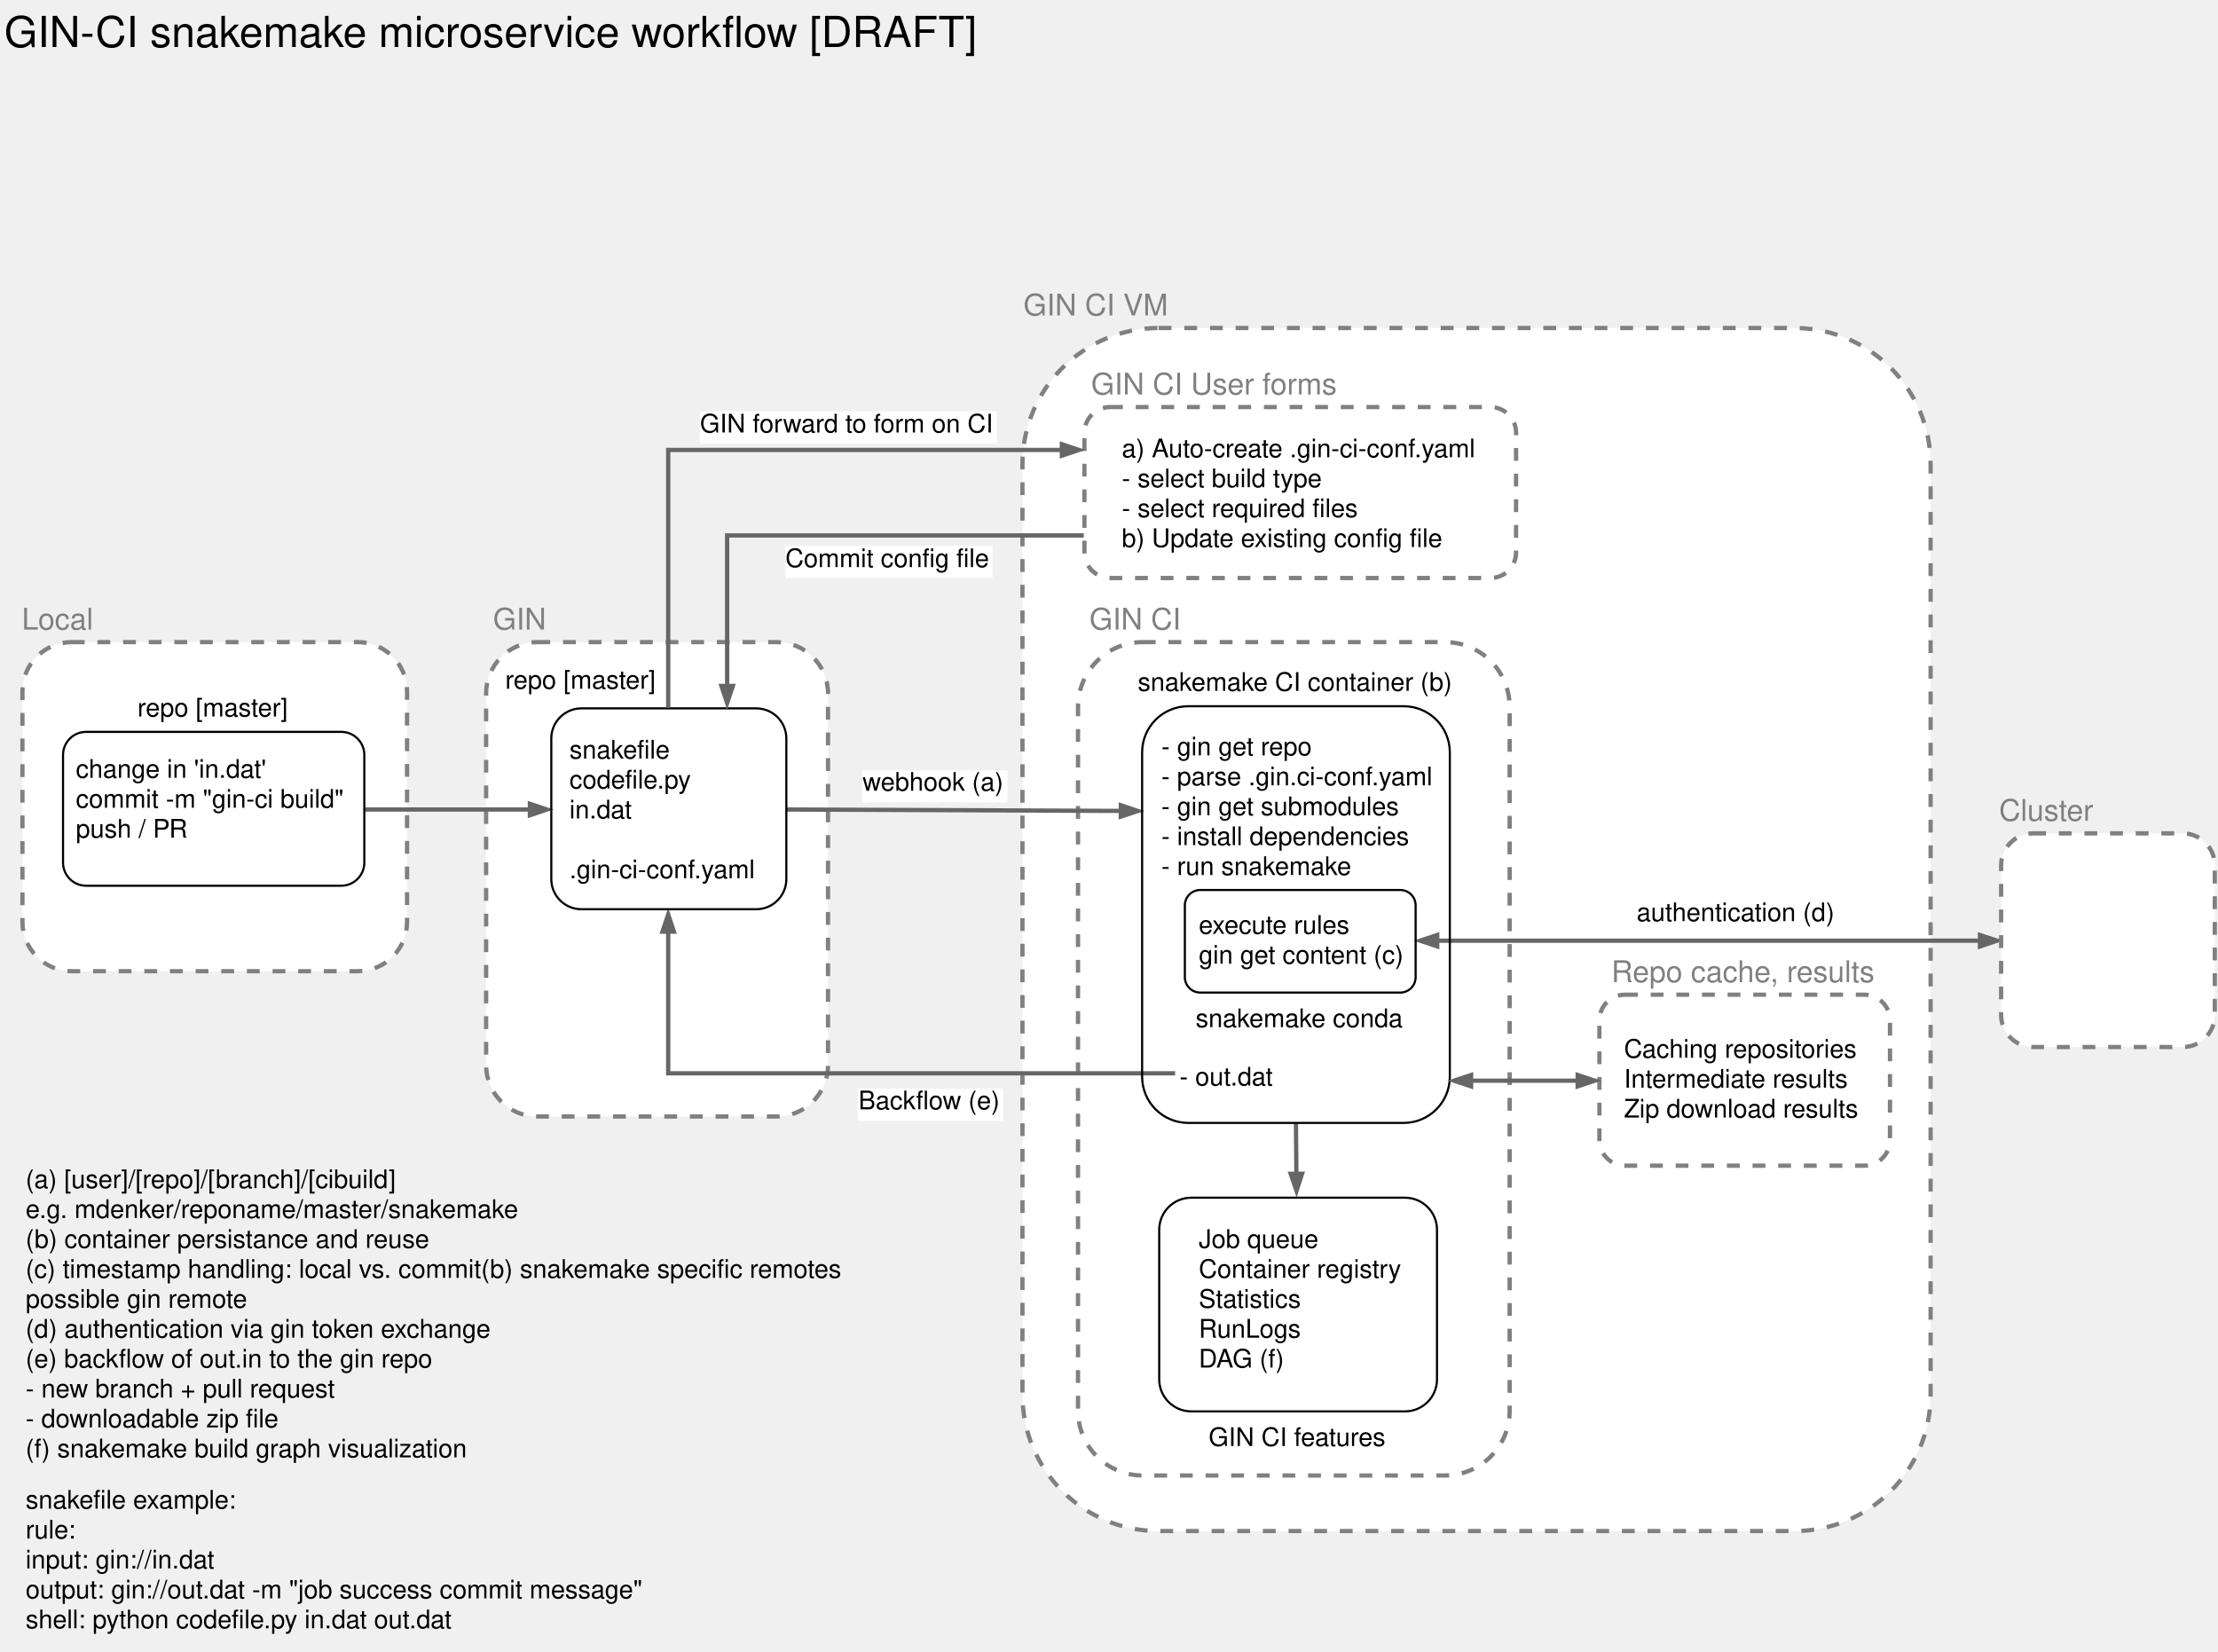
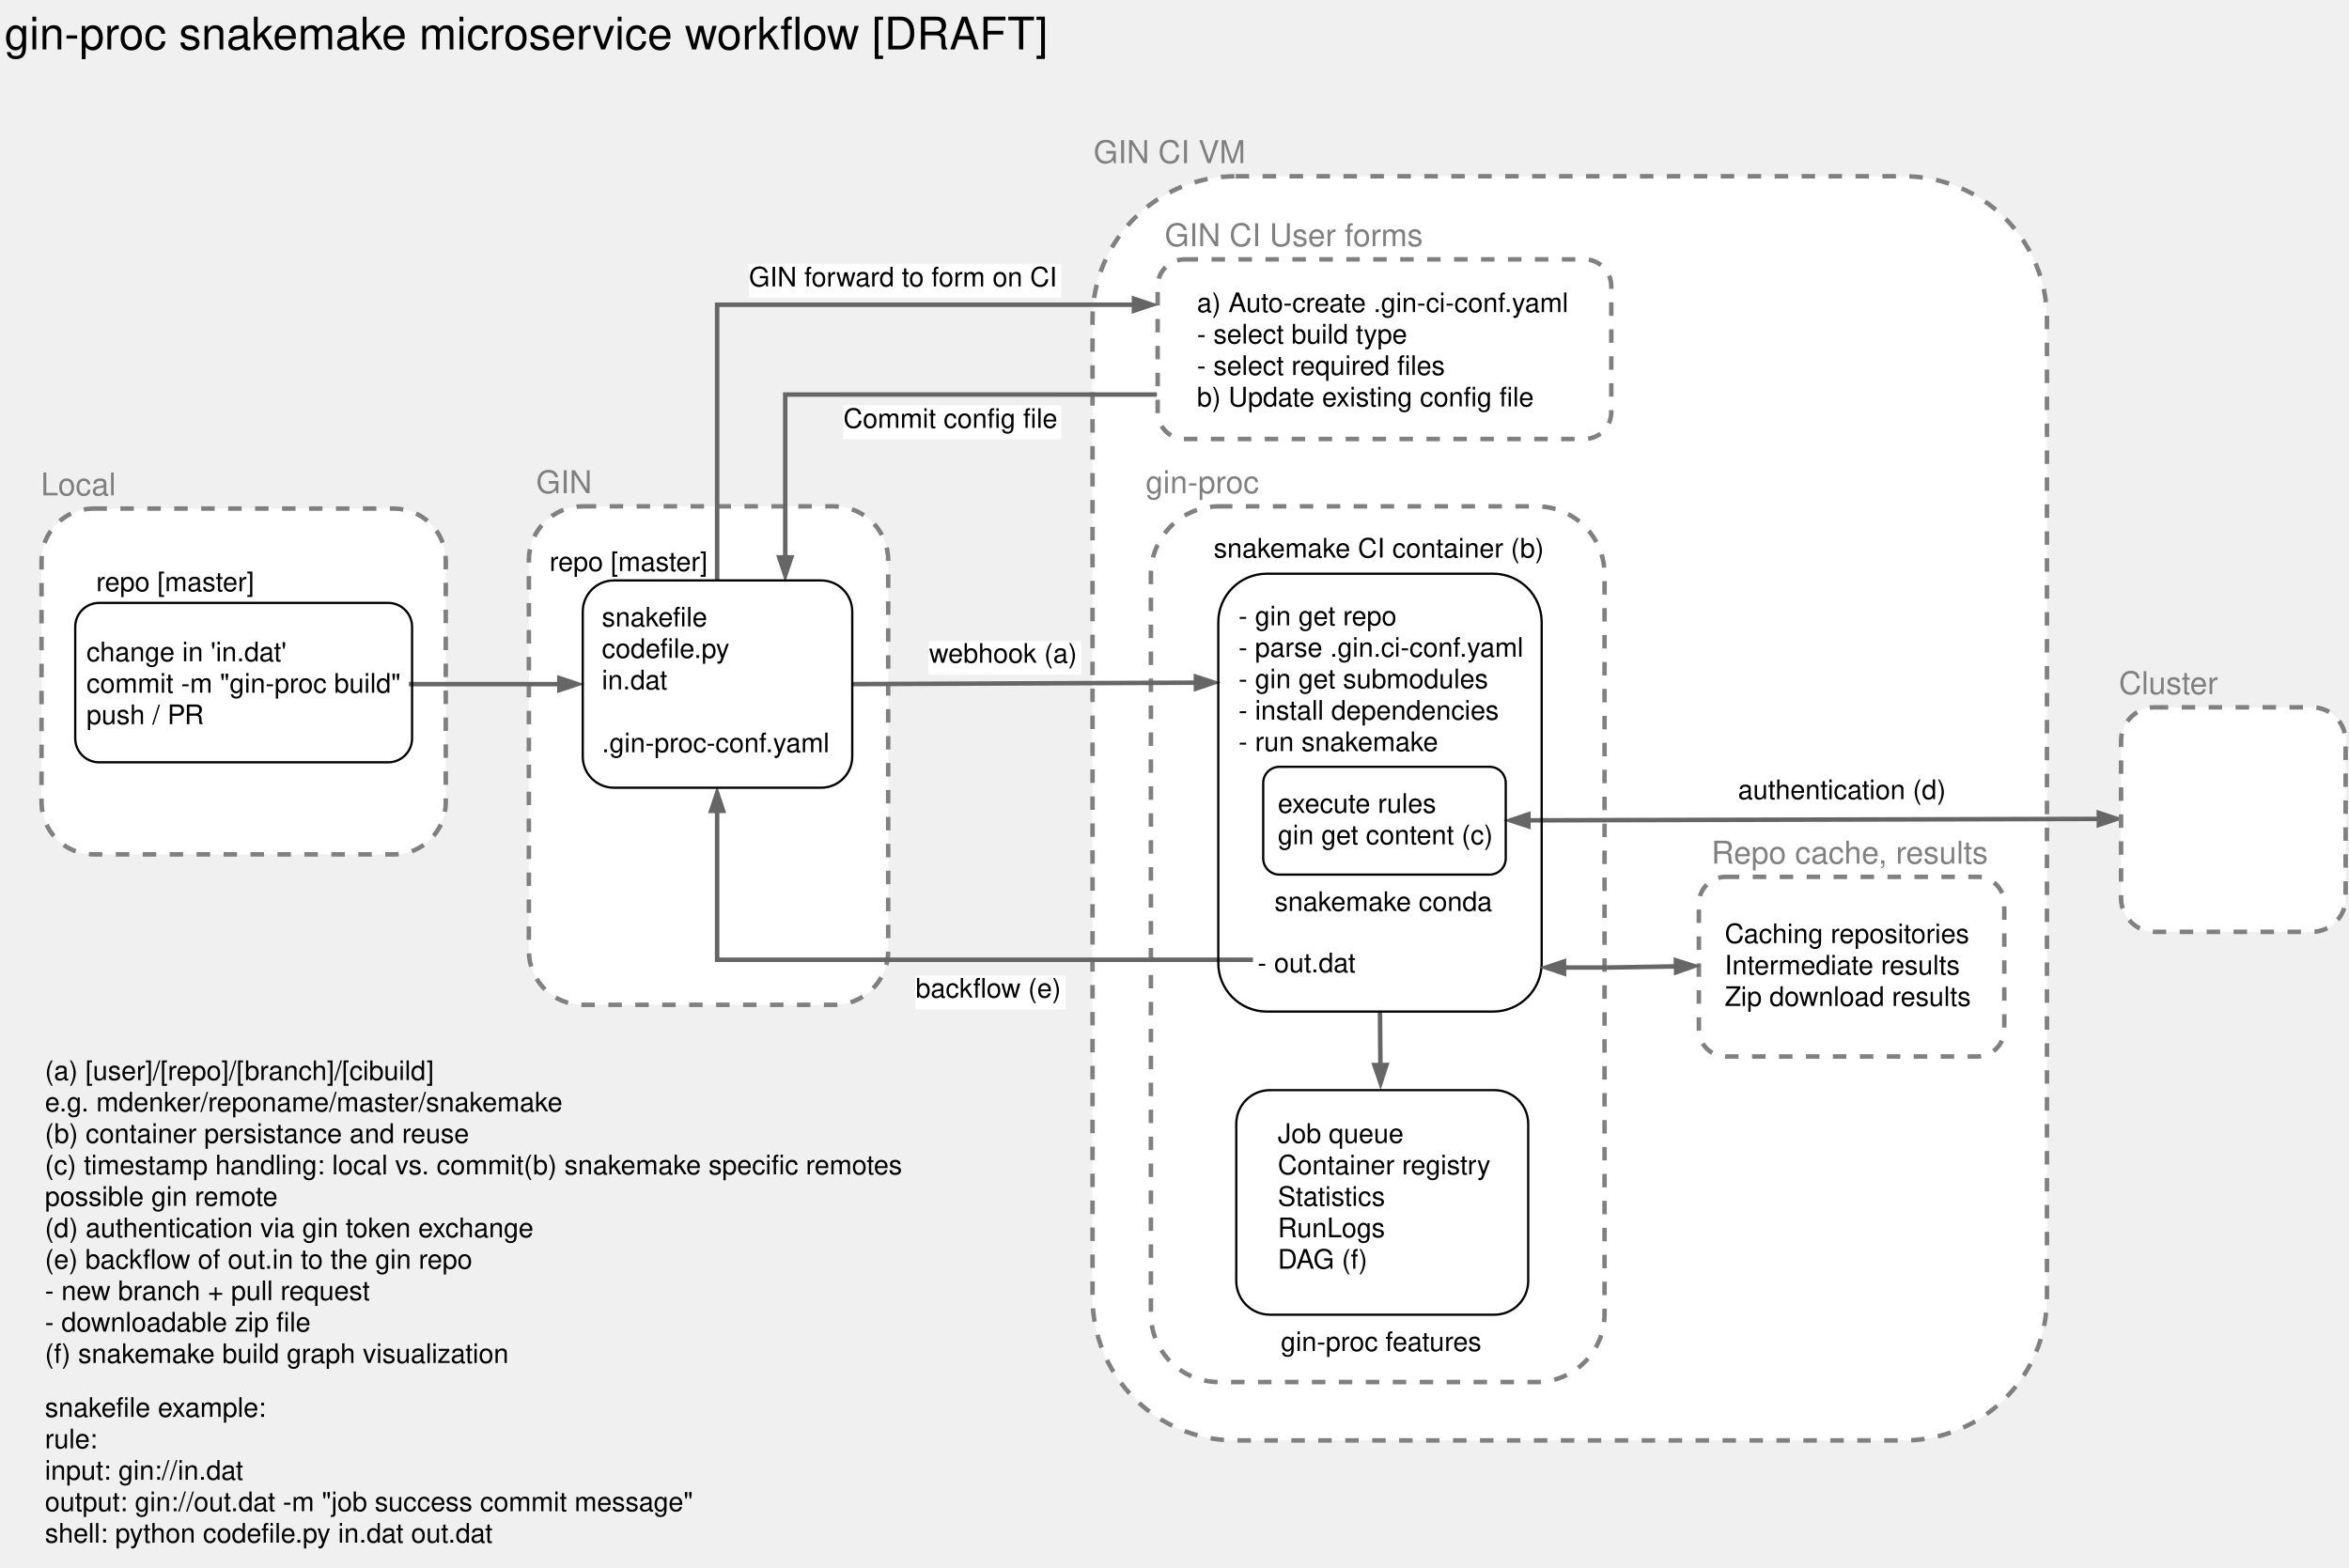
- <svg xmlns="http://www.w3.org/2000/svg" version="1.1" width="1038px" height="773px" viewBox="-0.5 -0.5 1038 773" content="&lt;mxfile modified=&quot;2019-06-06T12:10:56.892Z&quot; host=&quot;www.draw.io&quot; agent=&quot;Mozilla/5.0 (X11; Linux x86_64) AppleWebKit/537.36 (KHTML, like Gecko) Ubuntu Chromium/74.0.373.169 Chrome/74.0.373.169 Safari/537.36&quot; etag=&quot;lJV2iO6FMHSv-gFhLArb&quot; version=&quot;10.7.5&quot; type=&quot;device&quot;&gt;&lt;diagram id=&quot;cf63cc30-8442-5d33-6bd1-2f34b1dd6ee1&quot; name=&quot;Page-1&quot;&gt;7Vxbd5u4Fv41XjPzAEvc4TFxmp50deZ0pe2ZznnDINs0gFwuufTXH0kIEEjYOAY36WnaOEYIhPbe+vanrS0WxjJ5fJv5u+2fKITxQgfh48K4Wui6ZjgA/yElT1WJY+lVwSaLQlapLfgYfYeskF23KaMQ5p2KBUJxEe26hQFKUxgUnTI/y9BDt9oaxd1Wd/4GCgUfAz8WS/+OwmLLSjXba0/8C0abLWva1Z3qxMoP7jYZKlPW3kI31vSnOp349b1YR/OtH6IHrsh4szCWGUJF9S15XMKYyLYWW3Xd9cDZ5rkzmBZjLnDe/f1v9On6SxSkN+s0976B5J1isIe79+OSCeTtzV+4YHmDP/7zJ3v04qkWF+0wJLfUFsZl6Ofb5iAvMnQHlyhGGa1ruID8a87U4sU9v1xHcczVZIIzLjeZH0a4Q/W5FKWQVEdpwUxHM9mxrKHYX8H4A8qjIkIpPhfDNZbN5T3Migir/H3vdIF2+KwfRxtylFVKbmpfsPIVKgqUkG7s/CBKN+/pTa9AW/KJ3Icv6B7dMutRHFLIBI4bgY+DqtQaA8EDD6IEFtkTrsIusEw2xtiY0xyjOn5oLdjUrapsyxmvZbOKPhs1m+bereXgL8x45IZkgc9X3+4/3zwm4Rv/6yoBN19zxQOOYEnvEZbiLwsSLWjAPAyrMQ/BFiQWM2gejtmxDqNGIM46NBeI1qFZ5kzW4XrGHpz5ZSDTQYwFprEhy3YPGpEOdNGIDA/MZUSuJTeiX/YzFmAmMg7d0w4jjC1BGF3XZzMOWzAOwTJgGl4QykgkFqPg7tM2wtK7xMXXEWmOsxHeEgSrsekPufIxKr6w68j3f4jgVYsdXT0yPdCDp/ogxf39wh9wV5HD9jJ6VF+XF35WyB6fnuA6MKjgHJVZAPc5ca1m4H62gcU+cXvMVcCwQ69Fk+FMwpJYRF2WwdgvovsuKZdZCWvhA4pw7xqLdHVN1XRgu55tWZqj2x37VDRNNUwTU3fLtUktu9dAJRl2T55D95rRDNdRrc69TdAz6Up2wr2oVTdyOYVoiZTdL4stVjZGBIoaOvg9/EMwfjy2CXRkMI+++ytaSsxqRx6UPrp1ubCuOLAJ8C1hJkGbJApDcn2FZZfNPEiGlqIxHhi+Ii9mMz/2zAt+9iQDJwWowDW8ScxKN3vaVrQegUbrdQ5nUbTrioz6dSGafgjSno9UrjceqfQXhVSm4ar4UzMcz9CAYdpdA8O8S2VnKrx6JlDhn57puv17zQxUrucJ9vsAV1uE7ghC+RMgVI87zYpP9WA8GZ8wPNlal1xrk1iWYnXnfYrW80zzYZUHXBGa8Hj7yA5RVmzRBqV+/KYtvWyJOuCQh+A3cDrwY3j6SABqWdQ/NYiNpVSMx/NsitT5CoviiRF77GcRLmp78x7RaVnVzgxI/AFmEdYN8cInAqaneaMBUxsJmMfZK5aO/8RVYMN60JwNp0viLOb+WtOt7jixIYugRQBkHWPNYtSCr4xXNQNzEtzS3K5KjGk8YtdPab34wYwMq57EcMpexmVOtPMrqDA2qGBOFLXUQD2zaWZWXk1h+LgCkEUuwVxBJw+IQafXxcLnI+FePfWd0KeciYSbmmo7LQvvT+kdtYkkkDrP4+A2tl+dBRzIzYxjGpk9iiALl+EyLI3GJl4HNW9H6Aum5qbXo+bW2ai5JsaL6OQLYJ2VOXZ1WG+4UQsrd4eag1Xmp8G2OQyiVRnFIT1urWSpLy7A4Cce7epGxX+SEKZ3xKdekyZSP4GkJ37lZ6/z1L+DCf7l7vz76o9Ke4UfpaQW2MEsjzA3TzEiYbGlIVUKfn7+qoBcVWDGjCsmOwIduGJMXdcFPoqr9Uhwn6v07kkSFVVL3DOAfAeDaB0FtIEEFTA/pss7lOcRMTcdbKK0uQf/lCQ2B4SQ3X3kN9cU2C2Qv/AxwD3YdK4mDJTmHjBKitbkoyxUdiX52PLNY6WOeH4dKPg3heSWTPdksFySLpXUyjL4rcSCHX+zED2kMfJDvxLH94hoBBOgTnfWffFXdkayRfzdlsolLzGofGdy4iBqCrTCE7qc8avD4FXRps6CnGJOQ356S7aWrQvEx5QSH2s24qOJ5Ph8xKclO808/ujZf0t1po8+vqyYImYY/VUJXVdt7sfpreyP5jAOUJtVE0xWelNyx1MBt7ByZg6jyaj56+QwzWD7xWGk4hHZKvUZlTfBfhK7eyKeC07/WdkvabxTlO7KouIExEuSL9f4f5SqoS9xcNS/Sq8gfpdeApSE+kv7W0ny+S6/ohUxvjIIYJ43ZINwIXzsU4/Oasqay7dUQKS13VOxpfwgQCHtrrp7oj1g7TZP8BN7Q6cOZHNoamgSOHVnc4b6CGdIUGA3vvdHj2yvO4E0JBxBMzVRKo4+l1Tq+T8nlYpvkrkFI/jWlSCobiyND4mxsFc/nCVETPcHtAYDrE1Eayws60OwvNfTn1sLYm5dPW0AdA7wW4UWv3Eg0eBRD7cwuClB1NJwCUrtyryaG2AABB9uXzTynKzVOl7UX0sVR54hSbe158OjEVHJCo+ODg43g+SAFiThYf0o+D8aAA29v6ZtWJqoCZln8MyZNNFENg9h4PAoORoO54ruK9q+hNM24C+fPB0w1OMQ9Mw6FEcTRy850OQoWFMqssb2q1rhqYINfa0++Un8GtFyvAZr+tYZo7UqD63hzEjexNnD25u/FLrFhQ89JVGQoRxm9xENMj6grA6yYdFf3V5cfzowks+sQW51UJ8os9fuMm9JXq/pSHRnzKc7V9DdgKObz+9YXi8X3pKYtGmKYtE8aya5NBGoPmQxU6a2zcfPaZz79fLwoSyGAzz8zDoRbVVZ1IF4skAqhOOVqvdkFQMQX6EO+Ir+bfJylaCwjDtrEwrl+3nh00cN4Q5i7aZBJFTKyrSLfAcRbQY91b6ix+gs2ZK/jFvPGfkWc4CI2JpQyyvx20frQutGd7XaGXCqkG7qmA/8R2RAD4D/kTI52ifUna4nhLaE5LiirEx3Lllp4jyEdwi4e6F/Bg8gzB4HnUDHvhdDSzIHDOM4f3BejeiiRuAjDEqyGgyyHnjz6E78NqShd7qiPR06j5dazXy6vEdi4zIyOIGDlW5Wl4z+Y5OMpam7khTfbZHUy5fNkuSCz8VyxiZjsZpjFyWPWFGVrZ+Ka62VyHoLlQeXPaXyH7/l4tSE4dPMRJzNL+twJyFX0WZR5yE825NPn8o72iV1dbdnoAyOagWopuP0sm6ro1PXCAfm/pMuEe6zTfl7LD7ndA60RlmSH/CB/5eZvc/fbq5xgYfTXmnhdLcUy8JG0v3mU4SN5BY1mnzOSpMGsrBPAo0DMSDQy/JwJeEOQ+L4J8nClutCnFlzw3sN/aLM4KGh/VLo7YFxsscY97Pb86qkYQ0/hox18sMa+jXt9tRjaNYo3vY8LjZ+A+ywZ/xhXEzMm6gGLvbFD34WLljKKnHNJMSSLqSvhPlpiNl+5MXETHOdXpqVPQ016+2mU5w5NrLLOy3mJ9D88ws8upUgw+Bdhz8Hl8rqxKhOfnEOY/JCuDZluHjawfFXkXzmKIMhmwzwk3GaE/55F1ZPhsEkLwiIC9OHF7MSNAUBc7vUXbb2I31rlD3bdF9ctrutVtYDPyAp7kuqxbyMi9fO6idfWNnL2iei7G6dllfnHLuy0L19Rspezz4n2IXe3XlH3mXwQ9/p8wJ3oU9EY/SRNKZCgxN4DL302E3ojtO1cYsFl4by5Q/U725aF7PtdUN1+HeDdO9laFO8GsQEpto2YbpGF/dNy1K5R6iTvqfP6ZdrWVx6W2Kwr7wvWTzFiIiy7pLmDQHDBIZR5a4bj9BU+C/deVRvR5JW+QkcuKv3TA9IcuN0iQOfYiFV/nJZMSj3jubFfythydOnJZeokMENplsZn2H1scAjHFOwgNfYbZm+Rxu+5OriLb6e7ih7ubvETlKxrXdTwC1PwtEmyq0iuzWbdxNXw7t9AbTx5n8=&lt;/diagram&gt;&lt;/mxfile&gt;" style="background-color: rgb(255, 255, 255);">
+ <svg xmlns="http://www.w3.org/2000/svg" version="1.1" width="1046px" height="698px" viewBox="-0.5 -0.5 1046 698" content="&lt;mxfile modified=&quot;2019-06-06T12:28:40.112Z&quot; host=&quot;www.draw.io&quot; agent=&quot;Mozilla/5.0 (X11; Linux x86_64) AppleWebKit/537.36 (KHTML, like Gecko) Ubuntu Chromium/74.0.373.169 Chrome/74.0.373.169 Safari/537.36&quot; etag=&quot;UebfsIGTQ4Kdm_17y_j0&quot; version=&quot;10.7.5&quot; type=&quot;device&quot;&gt;&lt;diagram id=&quot;cf63cc30-8442-5d33-6bd1-2f34b1dd6ee1&quot; name=&quot;Page-1&quot;&gt;7VzZdts4Ev0ane5+EA+4k4+2HGeck57JyTKdnjeKhCTEJKFwsa18fQMgSAEEtEWkYmfi7sgmCC5AXdy6KBQ0sWfZ0+siWq/+xAlMJxZInib2zcSyTNsH5Bct2TQlvms1BcsCJbzStuAD+gZ5Ib9uWaMEllLFCuO0Qmu5MMZ5DuNKKouKAj/K1RY4lZ+6jpZQKfgQR6la+hdKqhUvNb1we+JfEC1X/NGB5Tcn5lF8vyxwnfPnTSx7wX6a01nU3os3tFxFCX4UiuxXE3tWYFw1f2VPM5jSvm27rbnudsfZ7r0LmFfHXOC/+es/+OPtZxTnd4u8DL+C7M3U5i/3EKU175DXd/8mBbM78vHfP/mrV5u2u1iDIb2lObGvk6hcdQdlVeB7OMMpLlhdOwD0v+5M272k5dcLlKZCTd5x9vWyiBJEGtSey3EOaXWcVxw6psOPdQ9KozlM3+ESVQjn5FwKF6Rvrh9gUSFi8re90xVek7NRipb0qGiM3NW+4uVzXFU4o81YRzHKl2/ZTW/AtuQjvY9YIB+95+iZ+rSQdzh5CHzaaUqzAwgZeBBnsCo2pAq/wHX4GNu0aOWYfNwi2LHcpmwlgNf1bD5y+KhZdvfeIof8wcGjB5ILPt18ffh095Qlr6Iv8wzcfSmnIfAVJL3FpBd/IUhF0A542G4HDwULGsTshIfvSOiwPFdBhxkAFR2m64yEjiC0FXQsUT5dFzj+BZAhKcYFw2DI9YIeiBwFRBawVBDZIRgLRIGrd1a/8HMswQwEDis0D4LD9DQMY1nWaODwFHAoyIB5ckUlI+2xFMf3H1eI9N41Kb5F9HECRkQkKKjx2A+98glVn/l19O+/accbLj+6eeJ2YAeb9iAn7f0sHghX0cPtZeyova6soqLSvT47ITRgp4FLXBcx3OfEzVaBR8USVvu6O+QWh4kkr1XICJBwNYhoywqYRhV6kEW5DiX8Ce8wIq3rEBlYpmFawAtCz3VN3/IkfE4937Adh0h3N/BoLU++f9Mx/JaihO49xbQD33ClW9tO715N1yn3YqDuuuUcnaUq9qiuVsTWhBAYaVjg9+QPBftkaFPmKGCJvkVzVkpRtaYvyl7dvZ64NwLXxOSWsNCQTYaShF7fUNl1Nw3SkaWKxQOjV5XFfOLH33kiTp503DQFBgjscBBUWU7P2lOzp5/xYlHCUQwdBKqgflmEZh1itKOISj9tdY/mKetZ8ZRjm4bth7YJGj7ye2RiGaZwOvhOmiI/PeAGrVS7EE0FYaig9xHOVxjfU36KBuCnnnAalZ3aoXg2OxFy8kxZWZuDAGvqypO+qdkz+HhMFYJAJSYy3D7wQ1xUK7zEeZS+2pZeb1U6EHiHsjfwJfKxQ+tI+tlKqL9bCjtWT3ERL0opWucLrKoNV/XEy2JStG3NW8zmZM1zRuDhd7BAxDbUBx9Plzt0Xajy5V5iPUiXp8GVdE60ESrwUb0TzbYv05fjeT3kNnfcdbVnCFqwFyyzg9AAghr0L6zfVGKkkeRFStBDmBG+MOXWDf5BuNEMZOFuD+R0ZcLtBShG1HDtLEkw9iytS2qdX1GLY6MWzkBhURO0c6cWXa5taEKjQBcaBWNFtUKgRrVUd/qcdf54Mr8duMO5rcuofCLkdTpeUPnbUETYRudPVfm2Dfq3vbAn00XcSBlpdWf1lyHwt2PwGQt8J5TuOjV7uBlR4JtqzIlN4QCxWV0SZ0bsRh7qEuOucXcwL6I8XnWHMZrXKE3Y8RYlM2tyBXZ+khFtLA3yK0tgfk+95i19RB5lkLYkajzpbZlH9zAj/4Q7/z7/o7FeFaGc1gJrWJSIKPyccA7ptjxhRiHvL14V06sqortJxWxN6YFUTJlzuiJHabOkCR5Kg909y1DVPEl4B1CuYYwWKGYPyHAFy1OavMZliSjcLLBEeXcP8S1pfA8oYb8HFHXXVIT46W/4FJMWLKWrqcYEgujEC/pRVwa/kn6sxMcTox7x/haYkn85pLfktqeD5Zo2qWYoK+DXmnTs8TdL8GOe4iiJmu74hqhFiMSRmrPod3+DM5pwEq1XrF/KmpDKN95PAkUNwVZkWlhyBXWYvBphJK3pTZ1h5E1v1ddt6VnMCdBKG3c0aWOq8vdy0mYrZ7powMkxhK2YOUPavIjAJJEi/ZUNzzM84afF16k6xfOBIaodeYbnWvaPnI2bOvH9MjVMN9h+aRht96hqlfmMxpsQP0ncPe2eK8H+Rd0v6bwTytd11WgC6iXpH7fkf5QbSaRxcMy/aq+gfpddAqYZ85fe15qmBF5/wXMKvjqOYVl2YoNqIXIcMY/Oa+oeV65YB9GnrTfViumDGCesucZ6w1rAn9u9wU/sDTvaEdjUNjV0GozmDC0VgNsUKEm/ZCguMJHVD4gp1UdctEqN9PPN+6vbjz0R/YPNJQSRrMHSj2RfFKpaRpfBZo9nvUCxntLtlMPXxzf+ZF52w15OVhteFKNXjqOReKE7Ur90MqZPqxzKLI1YnISxydLe0KcYweRRyn70UQlw748/7oyHdwHIY32stSvYvVe2XdwmKlan3WyOBtKUOd20aT2dCgOD1DNiNCVWWxibKEt79cTblPU8wwnxkmWvEsrJ/Jm9agLXRMvDPEZKpaLOZeY7yGgj2Kn1Fz316+oiw7YmpXrM6ZO6VDQV/fVzc9JD2cKUyd/UZBdqkwvHI/8jUnF2kP+JfXKyT7DkIHCgyhyzXaET+8oJxuqrNoVwh0MgzUuiC3iAjtoPOgEJ35Nd8/oDwDjNH1zWIpZqEfgE45qGFEHRI2+R3anfhmz+xsKiw7Hz8b3WKh8J5LYG4zoxOICD1a426aJYJ+a7aLNINNkmqyprY2BdXEtasvOPXbPjNY+NbJ0QltMF4dSA3UQX7fq+ZUFNkvKeVcFzc1fUdAJgG0IKn9sX5a5hOdvVv1C+/XABLT001XjWrI0bUEGHlpM2gH5uaGvALJOj3aCMlz2Dc196sOP3sosGCm5ZcjLnKGkm+8aDfg/np5LNuxa4yMoDfvf/Munk+7damUKw47ztnL68nabbh3dor9UQwSo9oo4WvKNKsx0JQmeRxn5TeKC/PKEJsdi6VbQhEoT0tlBn80LccAGjqi7goaH9XCT1gXGyB4z7FfVlTdIplR8jAKWFzU7yDbs34xRpd5RWHFD/6XZ/7HaMg+u//enFB/TfjlXTwfSfuuLeaAHi/x+jIpnw/A4qB2goKecy4WcVg/vZnohBM/B7a5LeMHLQ721B9MfYOaZvtLrXniVrXRFGmcYFcRhtmHe6I8zbrSJKyTglTOkXsGzza6rNGh5/FU3+QQVM+AREDDqwBKpP66R5M0JgZUUdhzJleTYrXkOIvqA3XdDtodatcfXzRYfzauoC5Xu2TADiKKb5YDNmxbJOq5c+kxh8AWnvTGGgaUJgyp7GsdRVUdP2LjhNaGe8A2z8khPR6fbBH7qH/hlu/DpVOu1frz2onRo2OFc8nbrxy/d7GOdfw7UruexA/QMbxTzLNnxBrMku2/FdXZzv1Pw3BziGoAcDu7fnNwx/ZLxQXWKcEbJvvC9dJCaMiAt56faOkmEGE9S4684jdBX+x9J029xdbZWfwIEHVg96jmbF2NI48CEWjPXzIjUQ+IYlkX2tYS3Kp5mQkFHAJZFb9Ond6Q8VGeFEgsWixd7X+Vu8FEturl6T61n69fNNqT7LxJ4l7xx0bY1G0y09jeZxbXV+p/Tzdwfmztq1F9FND7T5C/REvbsaLgW0GgXBDZkGxPyZRZWOG9GzTTnYb4Xqd+Vph2loGfYe93aeGdVlmiYjh2b48W0t+1P8xs6Z2jHYNManSbzfL3n3oHx/xO/iJtubP9wZSsqx7UrVtODtn0YbzRWn4nrqHL5HWxklSxJ1gIyVKqvf9qn6saNJbsyNySOyVCAHoWygISnd7g9/LLi3Uc1DDHVhWhpgJi6v+02986jKOSLd57KGU6N/7Q5AwHJ7fmvI6DeJtHiKQG8LgrDOxGN+mi0H67psNvrdks9374fnrl1d3Dr4/lcd6TI3HU3mpnt6II3uP+2+sLmZg22/Fdt+9Q8=&lt;/diagram&gt;&lt;/mxfile&gt;" style="background-color: rgb(255, 255, 255);">
  <defs />
  <g>
-     <rect x="478" y="153" width="425" height="563" rx="63.75" ry="63.75" fill="#ffffff" stroke="#808080" stroke-width="2" stroke-dasharray="6 6" pointer-events="none" />
+     <rect x="486" y="78" width="425" height="563" rx="63.75" ry="63.75" fill="#ffffff" stroke="#808080" stroke-width="2" stroke-dasharray="6 6" pointer-events="none" />
    <g fill="#808080" font-family="Helvetica" text-anchor="end" font-size="14px">
-       <text x="546.12" y="147.12">GIN CI VM</text>
+       <text x="554.12" y="72.12">GIN CI VM</text>
    </g>
-     <rect x="10" y="300" width="180" height="154" rx="23.1" ry="23.1" fill="#ffffff" stroke="#808080" stroke-width="2" stroke-dasharray="6 6" pointer-events="none" />
+     <rect x="18" y="226" width="180" height="154" rx="23.1" ry="23.1" fill="#ffffff" stroke="#808080" stroke-width="2" stroke-dasharray="6 6" pointer-events="none" />
    <g fill="#808080" font-family="Helvetica" text-anchor="end" font-size="14px">
-       <text x="43.12" y="294.12">Local</text>
+       <text x="51.12" y="220.12">Local</text>
    </g>
-     <rect x="504" y="300" width="202" height="390" rx="30.3" ry="30.3" fill="#ffffff" stroke="#808080" stroke-width="2" stroke-dasharray="6 6" pointer-events="none" />
+     <rect x="512" y="225" width="202" height="390" rx="30.3" ry="30.3" fill="#ffffff" stroke="#808080" stroke-width="2" stroke-dasharray="6 6" pointer-events="none" />
    <g fill="#808080" font-family="Helvetica" text-anchor="end" font-size="14px">
-       <text x="552.12" y="294.12">GIN CI</text>
+       <text x="560.12" y="219.12">gin-proc</text>
    </g>
-     <rect x="227" y="300" width="160" height="222" rx="24" ry="24" fill="#ffffff" stroke="#808080" stroke-width="2" stroke-dasharray="6 6" pointer-events="none" />
+     <rect x="235" y="225" width="160" height="222" rx="24" ry="24" fill="#ffffff" stroke="#808080" stroke-width="2" stroke-dasharray="6 6" pointer-events="none" />
    <g fill="#808080" font-family="Helvetica" text-anchor="end" font-size="14px">
-       <text x="255.12" y="294.12">GIN</text>
+       <text x="263.12" y="219.12">GIN</text>
    </g>
-     <path d="M 672.1 439.72 L 926.11 439.72" fill="none" stroke="#666666" stroke-width="2" stroke-miterlimit="10" pointer-events="none" />
-     <path d="M 664.1 439.72 L 672.1 437.06 L 672.1 442.39 Z" fill="#666666" stroke="#666666" stroke-width="2" stroke-miterlimit="10" pointer-events="none" />
-     <path d="M 934.11 439.72 L 926.11 442.39 L 926.11 437.06 Z" fill="#666666" stroke="#666666" stroke-width="2" stroke-miterlimit="10" pointer-events="none" />
+     <path d="M 680.1 364.84 L 934.11 364.2" fill="none" stroke="#666666" stroke-width="2" stroke-miterlimit="10" pointer-events="none" />
+     <path d="M 672.1 364.86 L 680.09 362.17 L 680.1 367.5 Z" fill="#666666" stroke="#666666" stroke-width="2" stroke-miterlimit="10" pointer-events="none" />
+     <path d="M 942.11 364.18 L 934.12 366.86 L 934.1 361.53 Z" fill="#666666" stroke="#666666" stroke-width="2" stroke-miterlimit="10" pointer-events="none" />
    <g fill="#000000" font-family="Helvetica" text-anchor="middle" font-size="12px">
-       <rect fill="#ffffff" stroke="none" x="765" y="421" width="95" height="15" stroke-width="0" />
-       <text x="811.72" y="430.57">authentication (d)</text>
+       <rect fill="#ffffff" stroke="none" x="773" y="345" width="95" height="15" stroke-width="0" />
+       <text x="819.72" y="355.39">authentication (d)</text>
    </g>
-     <path d="M 367.38 378.34 L 524.04 378.99" fill="none" stroke="#666666" stroke-width="2" stroke-miterlimit="10" pointer-events="none" />
-     <path d="M 532.04 379.03 L 524.03 381.66 L 524.05 376.33 Z" fill="#666666" stroke="#666666" stroke-width="2" stroke-miterlimit="10" pointer-events="none" />
+     <path d="M 378.83 304.17 L 532.04 303.53" fill="none" stroke="#666666" stroke-width="2" stroke-miterlimit="10" pointer-events="none" />
+     <path d="M 540.04 303.49 L 532.05 306.19 L 532.03 300.86 Z" fill="#666666" stroke="#666666" stroke-width="2" stroke-miterlimit="10" pointer-events="none" />
    <g fill="#000000" font-family="Helvetica" font-size="12px">
-       <rect fill="#ffffff" stroke="none" x="403" y="360" width="68" height="15" stroke-width="0" />
-       <text x="403.16" y="369.55">webhook (a)</text>
+       <rect fill="#ffffff" stroke="none" x="413" y="285" width="68" height="15" stroke-width="0" />
+       <text x="413.22" y="294.65">webhook (a)</text>
    </g>
-     <path d="M 549.45 501.79 L 312.21 501.79 L 312.21 435.48" fill="none" stroke="#666666" stroke-width="2" stroke-miterlimit="10" pointer-events="none" />
-     <path d="M 312.21 427.48 L 314.87 435.48 L 309.54 435.48 Z" fill="#666666" stroke="#666666" stroke-width="2" stroke-miterlimit="10" pointer-events="none" />
+     <path d="M 557.45 426.93 L 318.83 426.93 L 318.83 360.62" fill="none" stroke="#666666" stroke-width="2" stroke-miterlimit="10" pointer-events="none" />
+     <path d="M 318.83 352.62 L 321.49 360.62 L 316.16 360.62 Z" fill="#666666" stroke="#666666" stroke-width="2" stroke-miterlimit="10" pointer-events="none" />
    <g fill="#000000" font-family="Helvetica" text-anchor="middle" font-size="12px">
-       <rect fill="#ffffff" stroke="none" x="401" y="509" width="68" height="15" stroke-width="0" />
-       <text x="434.29" y="518.64">Backflow (e)</text>
+       <rect fill="#ffffff" stroke="none" x="407" y="434" width="67" height="15" stroke-width="0" />
+       <text x="439.6" y="443.78">backflow (e)</text>
    </g>
-     <rect x="936" y="389.5" width="100" height="100" rx="15" ry="15" fill="#ffffff" stroke="#808080" stroke-width="2" stroke-dasharray="6 6" pointer-events="none" />
+     <rect x="944" y="314.5" width="100" height="100" rx="15" ry="15" fill="#ffffff" stroke="#808080" stroke-width="2" stroke-dasharray="6 6" pointer-events="none" />
    <g fill="#808080" font-family="Helvetica" text-anchor="end" font-size="14px">
-       <text x="979.12" y="383.62">Cluster</text>
+       <text x="987.12" y="308.62">Cluster</text>
    </g>
-     <path d="M 170.14 378.34 L 247.49 378.34" fill="none" stroke="#666666" stroke-width="2" stroke-miterlimit="10" pointer-events="none" />
-     <path d="M 255.49 378.34 L 247.49 381.01 L 247.49 375.68 Z" fill="#666666" stroke="#666666" stroke-width="2" stroke-miterlimit="10" pointer-events="none" />
+     <path d="M 181.59 304.17 L 248.59 304.17" fill="none" stroke="#666666" stroke-width="2" stroke-miterlimit="10" pointer-events="none" />
+     <path d="M 256.59 304.17 L 248.59 306.84 L 248.59 301.51 Z" fill="#666666" stroke="#666666" stroke-width="2" stroke-miterlimit="10" pointer-events="none" />
    <g fill="#000000" font-family="Helvetica" font-size="12px">
-       <rect fill="#ffffff" stroke="none" x="169" y="356" width="2" height="15" stroke-width="0" />
+       <rect fill="#ffffff" stroke="none" x="175" y="282" width="2" height="15" stroke-width="0" />
    </g>
    <g fill="#000000" font-family="Helvetica" font-size="12px">
-       <text x="11.5" y="555.5">(a) [user]/[repo]/[branch]/[cibuild]</text>
-       <text x="11.5" y="569.5">      e.g. mdenker/reponame/master/snakemake</text>
-       <text x="11.5" y="583.5">(b) container persistance and reuse</text>
-       <text x="11.5" y="597.5">(c) timestamp handling: local vs. commit(b) snakemake specific remotes</text>
-       <text x="11.5" y="611.5">      possible gin remote</text>
-       <text x="11.5" y="625.5">(d) authentication via gin token exchange</text>
-       <text x="11.5" y="639.5">(e) backflow of out.in to the gin repo</text>
-       <text x="11.5" y="653.5">     - new branch + pull request</text>
-       <text x="11.5" y="667.5">     - downloadable zip file</text>
-       <text x="11.5" y="681.5">(f) snakemake build graph visualization</text>
+       <text x="19.5" y="480.5">(a) [user]/[repo]/[branch]/[cibuild]</text>
+       <text x="19.5" y="494.5">      e.g. mdenker/reponame/master/snakemake</text>
+       <text x="19.5" y="508.5">(b) container persistance and reuse</text>
+       <text x="19.5" y="522.5">(c) timestamp handling: local vs. commit(b) snakemake specific remotes</text>
+       <text x="19.5" y="536.5">      possible gin remote</text>
+       <text x="19.5" y="550.5">(d) authentication via gin token exchange</text>
+       <text x="19.5" y="564.5">(e) backflow of out.in to the gin repo</text>
+       <text x="19.5" y="578.5">     - new branch + pull request</text>
+       <text x="19.5" y="592.5">     - downloadable zip file</text>
+       <text x="19.5" y="606.5">(f) snakemake build graph visualization</text>
    </g>
-     <path d="M 606 525.24 L 606.19 548.8" fill="none" stroke="#666666" stroke-width="2" stroke-miterlimit="10" pointer-events="none" />
-     <path d="M 606.26 556.8 L 603.53 548.82 L 608.86 548.78 Z" fill="#666666" stroke="#666666" stroke-width="2" stroke-miterlimit="10" pointer-events="none" />
+     <path d="M 614 449.69 L 614.19 473.8" fill="none" stroke="#666666" stroke-width="2" stroke-miterlimit="10" pointer-events="none" />
+     <path d="M 614.26 481.8 L 611.53 473.82 L 616.86 473.78 Z" fill="#666666" stroke="#666666" stroke-width="2" stroke-miterlimit="10" pointer-events="none" />
    <g fill="#000000" font-family="Helvetica" font-size="12px">
-       <rect fill="#ffffff" stroke="none" x="560" y="522" width="2" height="15" stroke-width="0" />
+       <rect fill="#ffffff" stroke="none" x="568" y="446" width="2" height="15" stroke-width="0" />
    </g>
    <g fill="#000000" font-family="Helvetica" font-size="12px">
-       <text x="11.5" y="705.5">snakefile example:</text>
-       <text x="11.5" y="719.5">rule:</text>
-       <text x="11.5" y="733.5">  input: gin://in.dat</text>
-       <text x="11.5" y="747.5">  output: gin://out.dat -m "job success commit message"</text>
-       <text x="11.5" y="761.5">  shell: python codefile.py in.dat out.dat</text>
+       <text x="19.5" y="630.5">snakefile example:</text>
+       <text x="19.5" y="644.5">rule:</text>
+       <text x="19.5" y="658.5">  input: gin://in.dat</text>
+       <text x="19.5" y="672.5">  output: gin://out.dat -m "job success commit message"</text>
+       <text x="19.5" y="686.5">  shell: python codefile.py in.dat out.dat</text>
    </g>
-     <rect x="29" y="342" width="141" height="72" rx="10.8" ry="10.8" fill="none" stroke="#000000" pointer-events="none" />
+     <g fill="#000000" font-family="Helvetica" font-size="20px">
+       <text x="1.5" y="21.5">gin-proc snakemake microservice workflow [DRAFT]</text>
+     </g>
+     <rect x="542" y="255" width="144" height="195" rx="21.6" ry="21.6" fill="none" stroke="#000000" pointer-events="none" />
    <g fill="#000000" font-family="Helvetica" text-anchor="middle" font-size="12px">
-       <text x="99" y="334.81">repo [master]</text>
+       <text x="613.5" y="247.81">snakemake CI container (b)</text>
    </g>
    <g fill="#000000" font-family="Helvetica" font-size="12px">
-       <text x="35" y="363.5">change in 'in.dat'</text>
-       <text x="35" y="377.5">commit -m "gin-ci build"</text>
-       <text x="35" y="391.5">push / PR</text>
-     </g>
-     <rect x="257.5" y="331" width="110" height="94" rx="14.1" ry="14.1" fill="none" stroke="#000000" pointer-events="none" />
-     <g fill="#000000" font-family="Helvetica" text-anchor="end" font-size="12px">
-       <text x="306.31" y="321.81">repo [master]</text>
+       <text x="551" y="278">- gin get repo</text>
+       <text x="551" y="292">- parse .gin.ci-conf.yaml</text>
+       <text x="551" y="306">- gin get submodules</text>
+       <text x="551" y="320">- install dependencies</text>
+       <text x="551" y="334">- run snakemake</text>
    </g>
    <g fill="#000000" font-family="Helvetica" font-size="12px">
-       <text x="266" y="354.5">snakefile</text>
-       <text x="266" y="368.5">codefile.py</text>
-       <text x="266" y="382.5">in.dat</text>
-       <text x="266" y="410.5">.gin-ci-conf.yaml</text>
+       <text x="559.5" y="432.5">- out.dat</text>
    </g>
-     <g fill="#000000" font-family="Helvetica" font-size="20px">
-       <text x="1.5" y="21.5">GIN-CI snakemake microservice workflow [DRAFT]</text>
-     </g>
-     <rect x="534" y="330" width="144" height="195" rx="21.6" ry="21.6" fill="none" stroke="#000000" pointer-events="none" />
+     <rect x="562" y="341" width="108" height="48" rx="7.2" ry="7.2" fill="none" stroke="#000000" pointer-events="none" />
    <g fill="#000000" font-family="Helvetica" text-anchor="middle" font-size="12px">
-       <text x="605.5" y="322.81">snakemake CI container (b)</text>
+       <text x="615.5" y="405.19">snakemake conda</text>
    </g>
    <g fill="#000000" font-family="Helvetica" font-size="12px">
-       <text x="543" y="353">- gin get repo</text>
-       <text x="543" y="367">- parse .gin.ci-conf.yaml</text>
-       <text x="543" y="381">- gin get submodules</text>
-       <text x="543" y="395">- install dependencies</text>
-       <text x="543" y="409">- run snakemake</text>
+       <text x="568.5" y="361.5">execute rules</text>
+       <text x="568.5" y="375.5">gin get content (c)</text>
+     </g>
+     <path d="M 514.69 175.21 L 349.17 175.21 L 349.17 247.73" fill="none" stroke="#666666" stroke-width="2" stroke-miterlimit="10" pointer-events="none" />
+     <path d="M 349.17 255.73 L 346.51 247.73 L 351.84 247.73 Z" fill="#666666" stroke="#666666" stroke-width="2" stroke-miterlimit="10" pointer-events="none" />
+     <g fill="#000000" font-family="Helvetica" text-anchor="middle" font-size="12px">
+       <rect fill="#ffffff" stroke="none" x="375" y="180" width="97" height="15" stroke-width="0" />
+       <text x="422.71" y="190.05">Commit config file</text>
+     </g>
+     <rect x="515" y="115" width="202" height="80" rx="12" ry="12" fill="#ffffff" stroke="#808080" stroke-width="2" stroke-dasharray="6 6" pointer-events="none" />
+     <g fill="#808080" font-family="Helvetica" text-anchor="end" font-size="14px">
+       <text x="633.12" y="109.12">GIN CI User forms</text>
+     </g>
+     <rect x="550" y="485" width="130" height="100" rx="15" ry="15" fill="none" stroke="#000000" pointer-events="none" />
+     <g fill="#000000" font-family="Helvetica" text-anchor="middle" font-size="12px">
+       <text x="614.5" y="601.19">gin-proc features</text>
+     </g>
+     <path d="M 318.83 257.97 L 318.83 135.21 L 504.45 135.21" fill="none" stroke="#666666" stroke-width="2" stroke-miterlimit="10" pointer-events="none" />
+     <path d="M 512.45 135.21 L 504.45 137.87 L 504.45 132.54 Z" fill="#666666" stroke="#666666" stroke-width="2" stroke-miterlimit="10" pointer-events="none" />
+     <g fill="#000000" font-family="Helvetica" text-anchor="middle" font-size="12px">
+       <rect fill="#ffffff" stroke="none" x="333" y="117" width="139" height="15" stroke-width="0" />
+       <text x="401.57" y="127.05">GIN forward to form on CI</text>
    </g>
    <g fill="#000000" font-family="Helvetica" font-size="12px">
-       <text x="551.5" y="507.5">- out.dat</text>
+       <text x="532.5" y="138.5">a) Auto-create .gin-ci-conf.yaml</text>
+       <text x="532.5" y="152.5">    - select build type</text>
+       <text x="532.5" y="166.5">    - select required files</text>
+       <text x="532.5" y="180.5">b) Update existing config file</text>
    </g>
-     <rect x="554" y="416" width="108" height="48" rx="7.2" ry="7.2" fill="none" stroke="#000000" pointer-events="none" />
-     <g fill="#000000" font-family="Helvetica" text-anchor="middle" font-size="12px">
-       <text x="607.5" y="480.19">snakemake conda</text>
+     <rect x="756" y="390" width="136" height="80" rx="12" ry="12" fill="#ffffff" stroke="#808080" stroke-width="2" stroke-dasharray="6 6" pointer-events="none" />
+     <g fill="#808080" font-family="Helvetica" text-anchor="middle" font-size="14px">
+       <text x="823.16" y="384.12">Repo cache, results</text>
+     </g>
+     <path d="M 695.96 430.38 L 716.07 430.38 L 745.83 429.87" fill="none" stroke="#666666" stroke-width="2" stroke-miterlimit="10" pointer-events="none" />
+     <path d="M 687.96 430.38 L 695.96 427.71 L 695.96 433.05 Z" fill="#666666" stroke="#666666" stroke-width="2" stroke-miterlimit="10" pointer-events="none" />
+     <path d="M 753.83 429.73 L 745.88 432.53 L 745.79 427.2 Z" fill="#666666" stroke="#666666" stroke-width="2" stroke-miterlimit="10" pointer-events="none" />
+     <g fill="#000000" font-family="Helvetica" font-size="12px">
+       <text x="767.5" y="419.5">Caching repositories</text>
+       <text x="767.5" y="433.5">Intermediate results</text>
+       <text x="767.5" y="447.5">Zip download results</text>
    </g>
    <g fill="#000000" font-family="Helvetica" font-size="12px">
-       <text x="560.5" y="436.5">execute rules</text>
-       <text x="560.5" y="450.5">gin get content (c)</text>
+       <text x="568.5" y="508.5">Job queue</text>
+       <text x="568.5" y="522.5">Container registry</text>
+       <text x="568.5" y="536.5">Statistics</text>
+       <text x="568.5" y="550.5">RunLogs</text>
+       <text x="568.5" y="564.5">DAG (f)</text>
    </g>
-     <path d="M 506.69 250.07 L 339.79 250.07 L 339.79 320.52" fill="none" stroke="#666666" stroke-width="2" stroke-miterlimit="10" pointer-events="none" />
-     <path d="M 339.79 328.52 L 337.13 320.52 L 342.46 320.52 Z" fill="#666666" stroke="#666666" stroke-width="2" stroke-miterlimit="10" pointer-events="none" />
-     <g fill="#000000" font-family="Helvetica" text-anchor="middle" font-size="12px">
-       <rect fill="#ffffff" stroke="none" x="367" y="255" width="97" height="15" stroke-width="0" />
-       <text x="414.71" y="264.91">Commit config file</text>
-     </g>
-     <rect x="507" y="190" width="202" height="80" rx="12" ry="12" fill="#ffffff" stroke="#808080" stroke-width="2" stroke-dasharray="6 6" pointer-events="none" />
-     <g fill="#808080" font-family="Helvetica" text-anchor="end" font-size="14px">
-       <text x="625.12" y="184.12">GIN CI User forms</text>
-     </g>
-     <rect x="542" y="560" width="130" height="100" rx="15" ry="15" fill="none" stroke="#000000" pointer-events="none" />
-     <g fill="#000000" font-family="Helvetica" text-anchor="middle" font-size="12px">
-       <text x="606.5" y="676.19">GIN CI features</text>
-     </g>
-     <path d="M 312.21 330.76 L 312.21 210.07 L 496.45 210.07" fill="none" stroke="#666666" stroke-width="2" stroke-miterlimit="10" pointer-events="none" />
-     <path d="M 504.45 210.07 L 496.45 212.74 L 496.45 207.4 Z" fill="#666666" stroke="#666666" stroke-width="2" stroke-miterlimit="10" pointer-events="none" />
-     <g fill="#000000" font-family="Helvetica" text-anchor="middle" font-size="12px">
-       <rect fill="#ffffff" stroke="none" x="327" y="192" width="139" height="15" stroke-width="0" />
-       <text x="395.64" y="201.91">GIN forward to form on CI</text>
+     <rect x="259" y="258" width="120" height="92.31" rx="13.85" ry="13.85" fill="none" stroke="#000000" pointer-events="none" />
+     <g fill="#000000" font-family="Helvetica" font-size="12px">
+       <text x="244.19" y="253.81">repo [master]</text>
    </g>
    <g fill="#000000" font-family="Helvetica" font-size="12px">
-       <text x="524.5" y="213.5">a) Auto-create .gin-ci-conf.yaml</text>
-       <text x="524.5" y="227.5">    - select build type</text>
-       <text x="524.5" y="241.5">    - select required files</text>
-       <text x="524.5" y="255.5">b) Update existing config file</text>
+       <text x="267.5" y="278.5">snakefile</text>
+       <text x="267.5" y="292.5">codefile.py</text>
+       <text x="267.5" y="306.5">in.dat</text>
+       <text x="267.5" y="334.5">.gin-proc-conf.yaml</text>
    </g>
-     <rect x="748" y="465" width="136" height="80" rx="12" ry="12" fill="#ffffff" stroke="#808080" stroke-width="2" stroke-dasharray="6 6" pointer-events="none" />
-     <g fill="#808080" font-family="Helvetica" text-anchor="middle" font-size="14px">
-       <text x="815.16" y="459.12">Repo cache, results</text>
-     </g>
-     <path d="M 687.96 505.24 L 708.07 505.24 L 737.83 505.24" fill="none" stroke="#666666" stroke-width="2" stroke-miterlimit="10" pointer-events="none" />
-     <path d="M 679.96 505.24 L 687.96 502.57 L 687.96 507.91 Z" fill="#666666" stroke="#666666" stroke-width="2" stroke-miterlimit="10" pointer-events="none" />
-     <path d="M 745.83 505.24 L 737.83 507.91 L 737.83 502.57 Z" fill="#666666" stroke="#666666" stroke-width="2" stroke-miterlimit="10" pointer-events="none" />
-     <g fill="#000000" font-family="Helvetica" font-size="12px">
-       <text x="759.5" y="494.5">Caching repositories</text>
-       <text x="759.5" y="508.5">Intermediate results</text>
-       <text x="759.5" y="522.5">Zip download results</text>
+     <rect x="33" y="268" width="150" height="71" rx="10.65" ry="10.65" fill="none" stroke="#000000" pointer-events="none" />
+     <g fill="#000000" font-family="Helvetica" text-anchor="middle" font-size="12px">
+       <text x="77.5" y="262.81">repo [master]</text>
    </g>
    <g fill="#000000" font-family="Helvetica" font-size="12px">
-       <text x="560.5" y="583.5">Job queue</text>
-       <text x="560.5" y="597.5">Container registry</text>
-       <text x="560.5" y="611.5">Statistics</text>
-       <text x="560.5" y="625.5">RunLogs</text>
-       <text x="560.5" y="639.5">DAG (f)</text>
+       <text x="38" y="294">change in 'in.dat'</text>
+       <text x="38" y="308">commit -m "gin-proc build"</text>
+       <text x="38" y="322">push / PR</text>
    </g>
  </g>
</svg>
